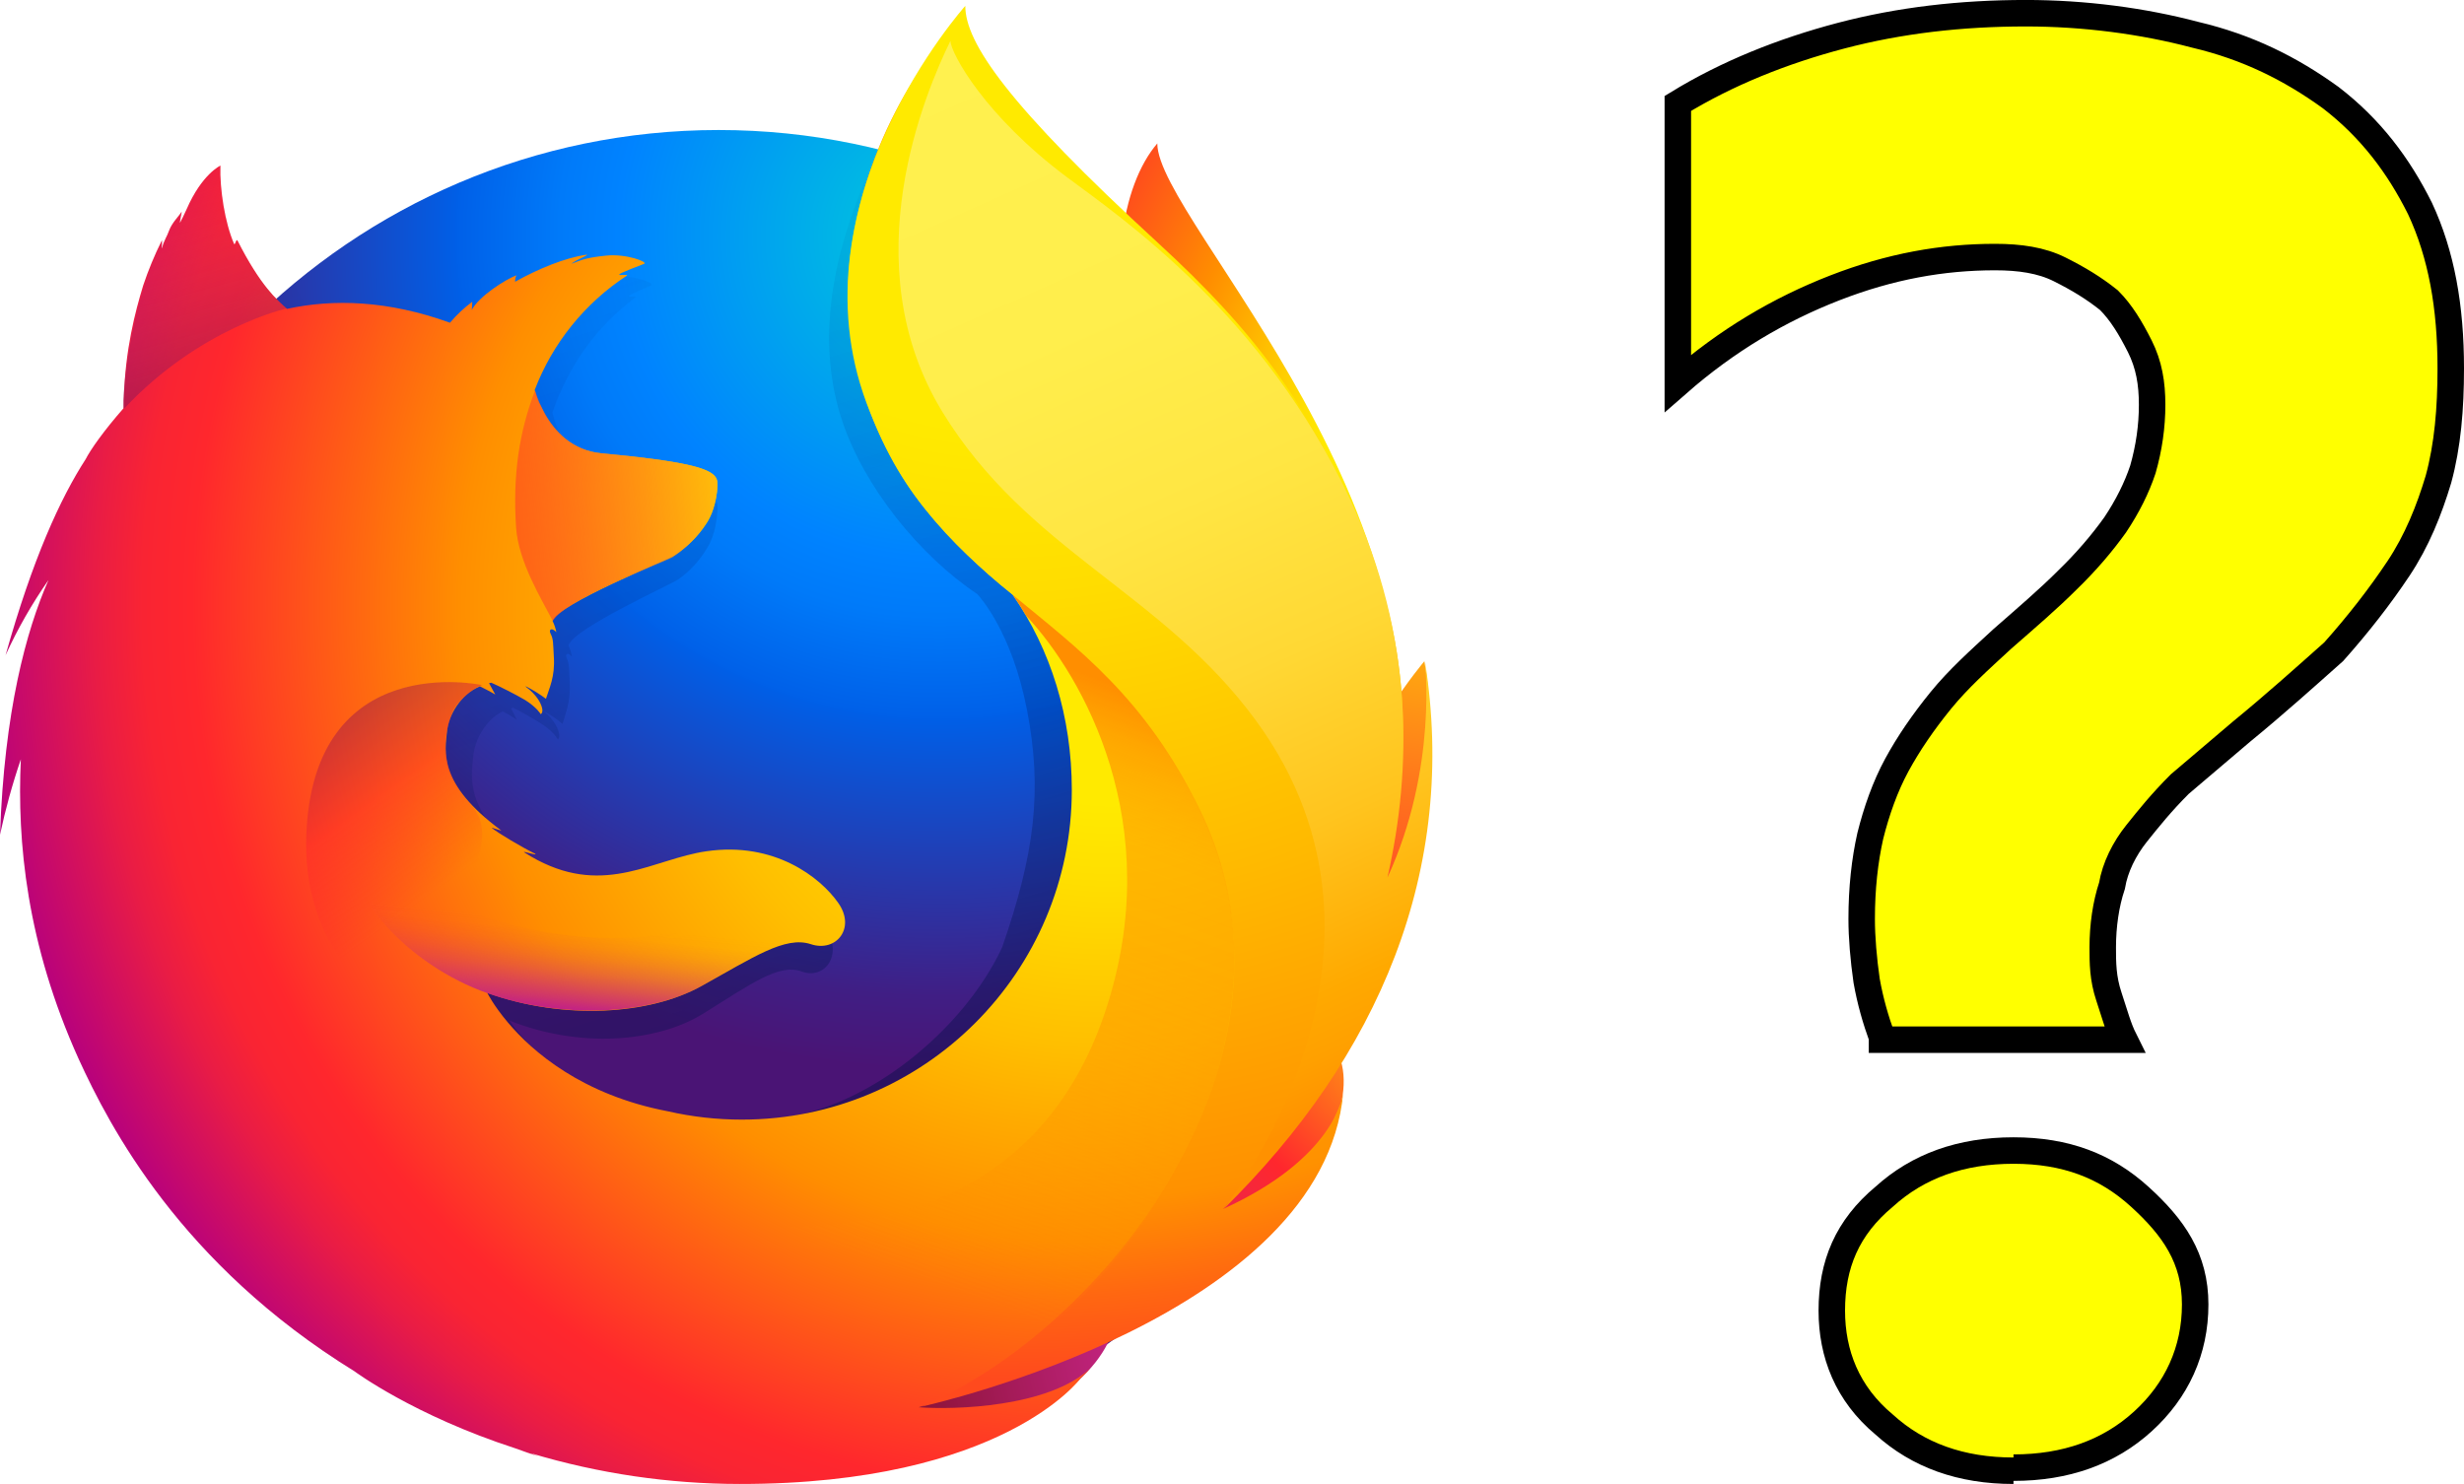
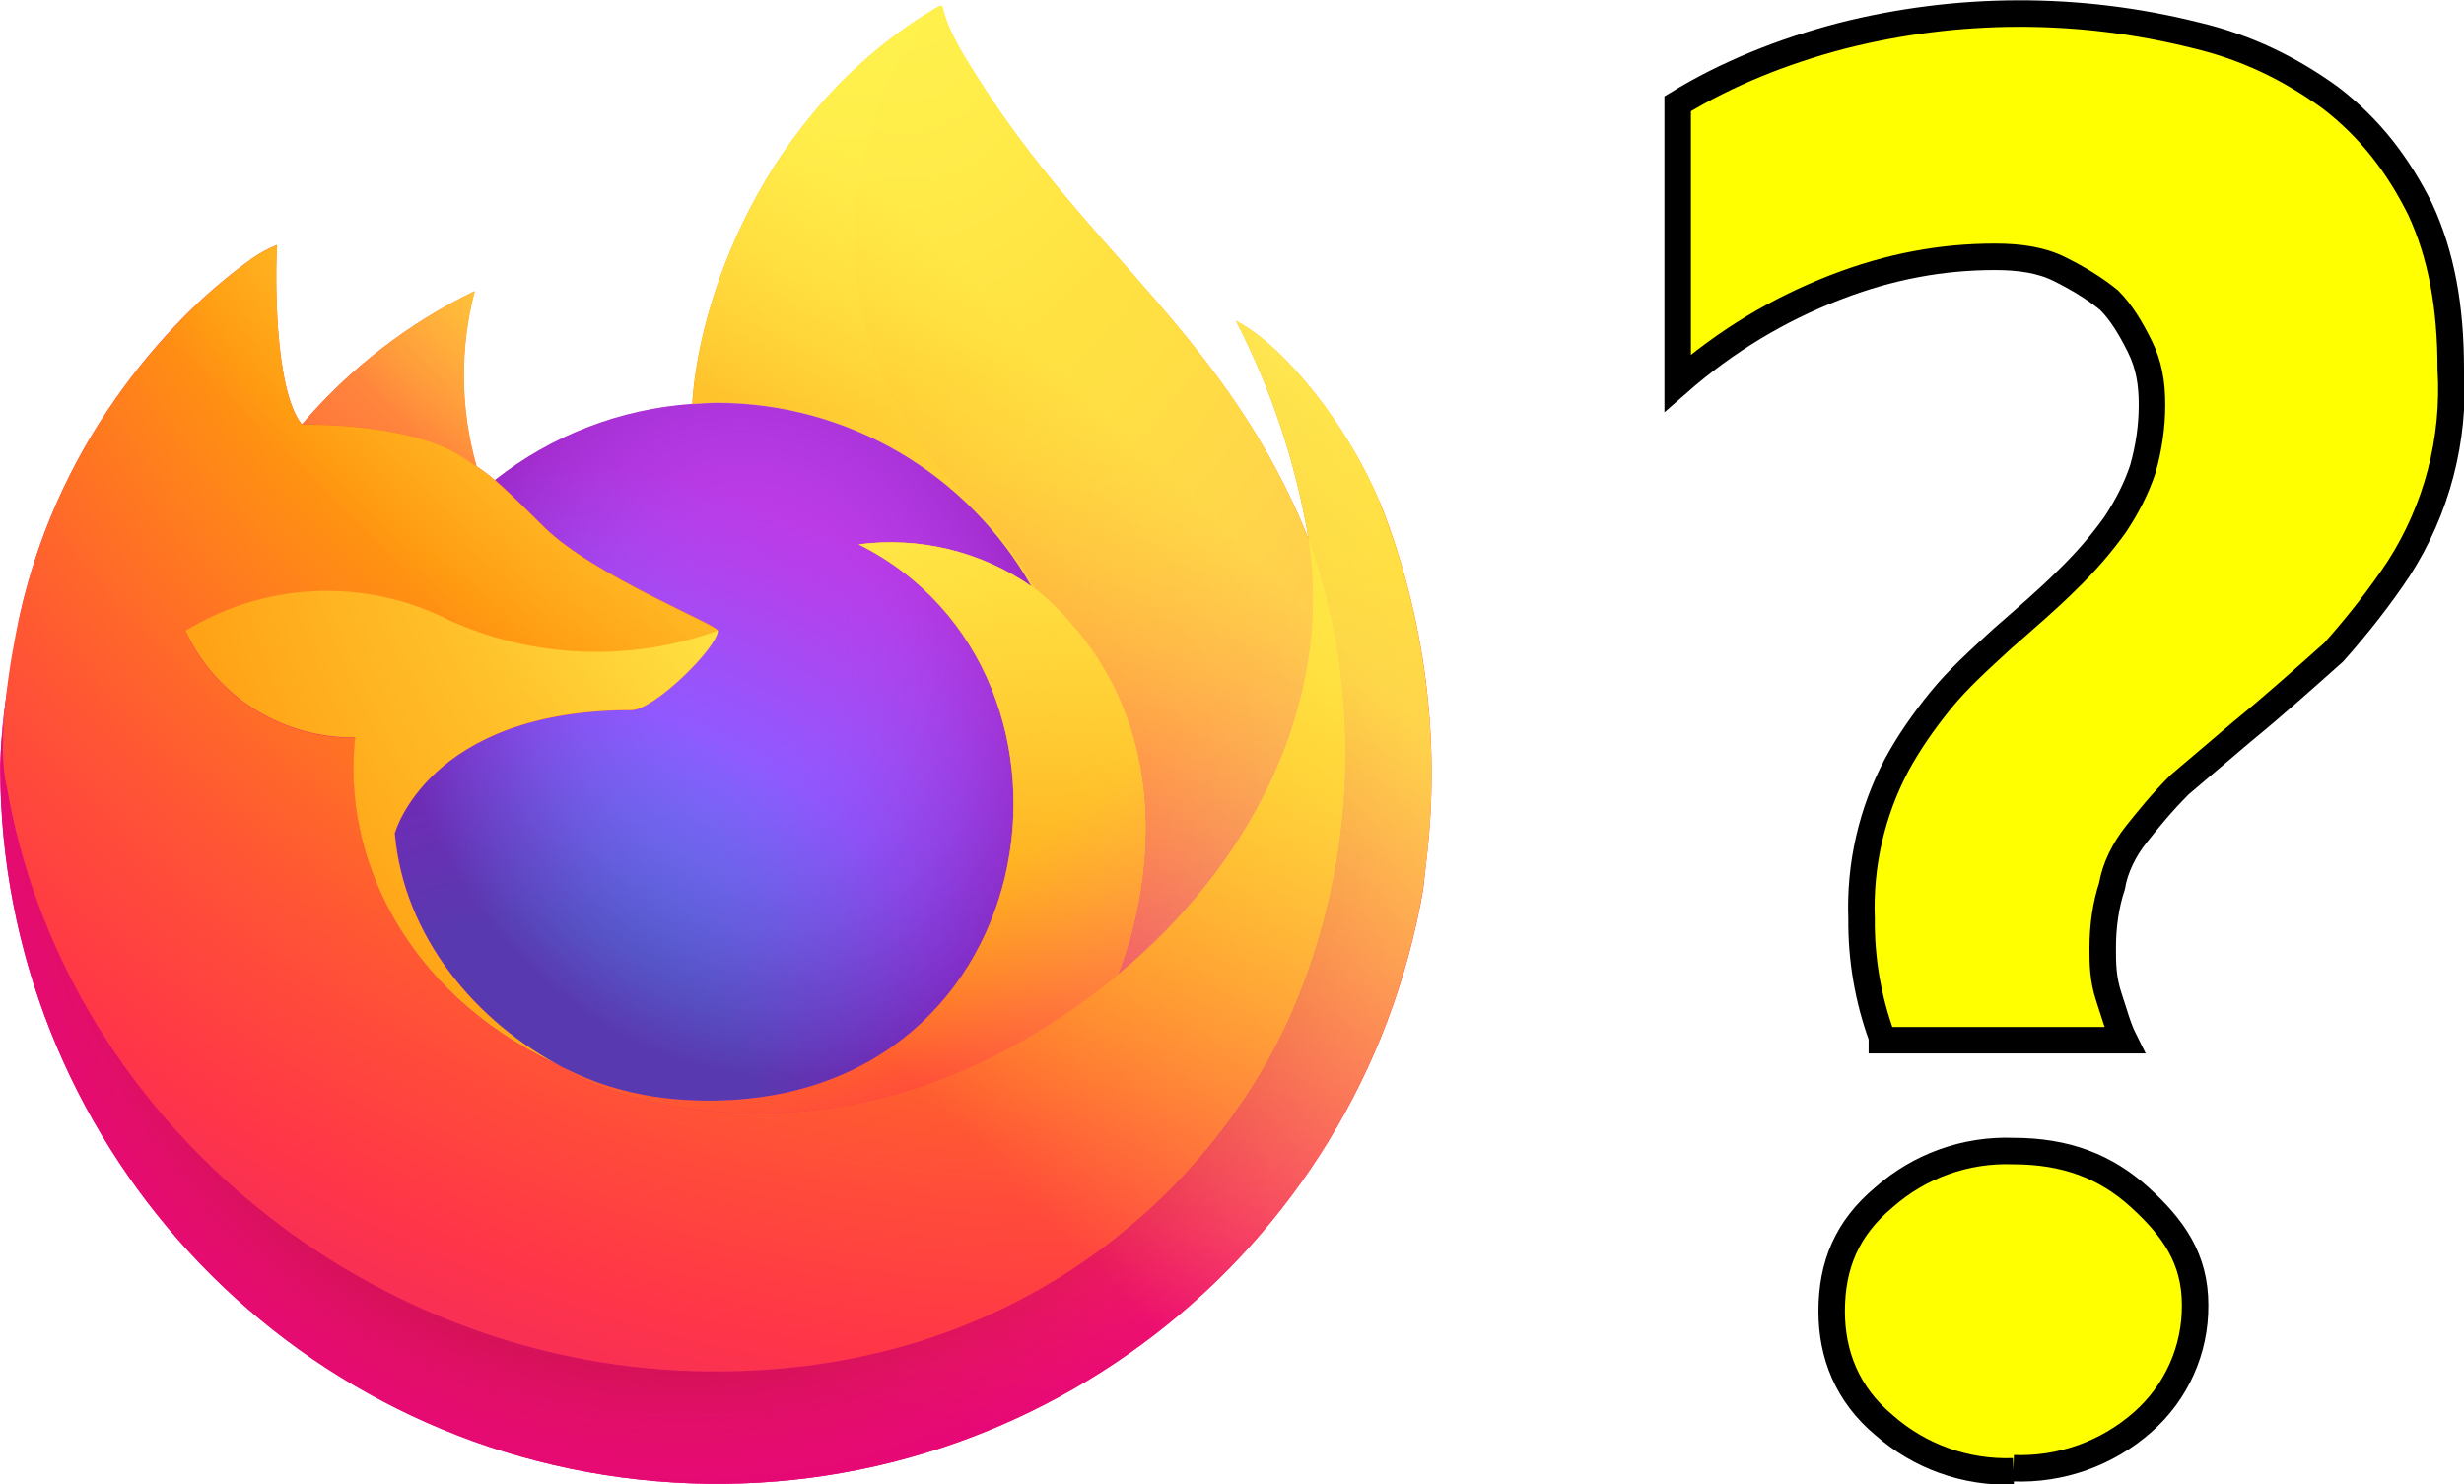
- <svg xmlns="http://www.w3.org/2000/svg" height="48.191" width="80" id="svg229" version="1.1" viewBox="0 0 80 48.191">
-   <defs id="defs194">
-     <radialGradient gradientUnits="userSpaceOnUse" gradientTransform="matrix(0.76,0.03,0.05,-1.12,11485.79,11147.95)" r="450.88" fx="-14519.876" cy="9293.72" cx="-14491.11" id="radial-gradient">
-       <stop id="stop2" stop-color="#ffea00" offset="0.1" />
-       <stop id="stop4" stop-color="#ffde00" offset="0.17" />
-       <stop id="stop6" stop-color="#ffbf00" offset="0.28" />
-       <stop id="stop8" stop-color="#ff8e00" offset="0.43" />
-       <stop id="stop10" stop-color="#ff272d" offset="0.77" />
-       <stop id="stop12" stop-color="#e0255a" offset="0.87" />
-       <stop id="stop14" stop-color="#cc2477" offset="0.95" />
-       <stop id="stop16" stop-color="#c42482" offset="1" />
+ <svg xmlns="http://www.w3.org/2000/svg" width="80" height="48.19">
+   <defs>
+     <radialGradient id="b" cx="-7907" cy="-8515" r="80.8" gradientTransform="translate(7989.4 8517.05)" gradientUnits="userSpaceOnUse">
+       <stop offset=".13" stop-color="#ffbd4f" />
+       <stop offset=".19" stop-color="#ffac31" />
+       <stop offset=".25" stop-color="#ff9d17" />
+       <stop offset=".28" stop-color="#ff980e" />
+       <stop offset=".4" stop-color="#ff563b" />
+       <stop offset=".47" stop-color="#ff3750" />
+       <stop offset=".71" stop-color="#f5156c" />
+       <stop offset=".78" stop-color="#eb0878" />
+       <stop offset=".86" stop-color="#e50080" />
    </radialGradient>
-     <radialGradient gradientUnits="userSpaceOnUse" gradientTransform="matrix(1.23,0,0,-1.23,9957.91,11055.45)" r="791.23" cy="8863.48" cx="-7587.48" id="radial-gradient-2">
-       <stop id="stop19" stop-color="#00ccda" offset="0" />
-       <stop id="stop21" stop-color="#0083ff" offset="0.22" />
-       <stop id="stop23" stop-color="#007af9" offset="0.26" />
-       <stop id="stop25" stop-color="#0060e8" offset="0.33" />
-       <stop id="stop27" stop-color="#005fe7" offset="0.33" />
-       <stop id="stop29" stop-color="#2639ad" offset="0.44" />
-       <stop id="stop31" stop-color="#401e84" offset="0.52" />
-       <stop id="stop33" stop-color="#4a1475" offset="0.57" />
+     <radialGradient id="c" cx="-7937" cy="-8482" r="80.8" gradientTransform="translate(7989.4 8517.05)" gradientUnits="userSpaceOnUse">
+       <stop offset=".3" stop-color="#960e18" />
+       <stop offset=".35" stop-color="#b11927" stop-opacity=".74" />
+       <stop offset=".43" stop-color="#db293d" stop-opacity=".34" />
+       <stop offset=".5" stop-color="#f5334b" stop-opacity=".09" />
+       <stop offset=".53" stop-color="#ff3750" stop-opacity="0" />
    </radialGradient>
-     <linearGradient gradientUnits="userSpaceOnUse" gradientTransform="matrix(1,0,0,-1,0,984)" y2="881.03" x2="349.2" y1="254.8" x1="540.64" id="linear-gradient">
-       <stop id="stop36" stop-opacity="0.4" stop-color="#000f43" offset="0" />
-       <stop id="stop38" stop-opacity="0.17" stop-color="#001962" offset="0.48" />
-       <stop id="stop40" stop-opacity="0" stop-color="#002079" offset="1" />
+     <radialGradient id="d" cx="-7927" cy="-8533" r="58.53" gradientTransform="translate(7989.4 8517.05)" gradientUnits="userSpaceOnUse">
+       <stop offset=".13" stop-color="#fff44f" />
+       <stop offset=".25" stop-color="#ffdc3e" />
+       <stop offset=".51" stop-color="#ff9d12" />
+       <stop offset=".53" stop-color="#ff980e" />
+     </radialGradient>
+     <radialGradient id="e" cx="-7946" cy="-8461" r="38.47" gradientTransform="translate(7989.4 8517.05)" gradientUnits="userSpaceOnUse">
+       <stop offset=".35" stop-color="#3a8ee6" />
+       <stop offset=".47" stop-color="#5c79f0" />
+       <stop offset=".67" stop-color="#9059ff" />
+       <stop offset="1" stop-color="#c139e6" />
+     </radialGradient>
+     <radialGradient id="f" cx="-7936" cy="-8492" r="20.4" gradientTransform="matrix(.972 -.235 .275 1.138 10105.4 7827.05)" gradientUnits="userSpaceOnUse">
+       <stop offset=".21" stop-color="#9059ff" stop-opacity="0" />
+       <stop offset=".28" stop-color="#8c4ff3" stop-opacity=".06" />
+       <stop offset=".75" stop-color="#7716a8" stop-opacity=".45" />
+       <stop offset=".97" stop-color="#6e008b" stop-opacity=".6" />
+     </radialGradient>
+     <radialGradient id="g" cx="-7938" cy="-8518" r="27.68" gradientTransform="translate(7989.4 8517.05)" gradientUnits="userSpaceOnUse">
+       <stop offset="0" stop-color="#ffe226" />
+       <stop offset=".12" stop-color="#ffdb27" />
+       <stop offset=".29" stop-color="#ffc82a" />
+       <stop offset=".5" stop-color="#ffa930" />
+       <stop offset=".73" stop-color="#ff7e37" />
+       <stop offset=".79" stop-color="#ff7139" />
+     </radialGradient>
+     <radialGradient id="h" cx="-7916" cy="-8536" r="118.1" gradientTransform="translate(7989.4 8517.05)" gradientUnits="userSpaceOnUse">
+       <stop offset=".11" stop-color="#fff44f" />
+       <stop offset=".46" stop-color="#ff980e" />
+       <stop offset=".62" stop-color="#ff5634" />
+       <stop offset=".72" stop-color="#ff3647" />
+       <stop offset=".9" stop-color="#e31587" />
+     </radialGradient>
+     <radialGradient id="i" cx="-7927" cy="-8523" r="86.5" gradientTransform="matrix(.105 .995 -.653 .069 -4669.6 8463.05)" gradientUnits="userSpaceOnUse">
+       <stop offset="0" stop-color="#fff44f" />
+       <stop offset=".06" stop-color="#ffe847" />
+       <stop offset=".17" stop-color="#ffc830" />
+       <stop offset=".3" stop-color="#ff980e" />
+       <stop offset=".36" stop-color="#ff8b16" />
+       <stop offset=".46" stop-color="#ff672a" />
+       <stop offset=".57" stop-color="#ff3647" />
+       <stop offset=".74" stop-color="#e31587" />
+     </radialGradient>
+     <radialGradient id="j" cx="-7938" cy="-8508" r="73.72" gradientTransform="translate(7989.4 8517.05)" gradientUnits="userSpaceOnUse">
+       <stop offset=".14" stop-color="#fff44f" />
+       <stop offset=".48" stop-color="#ff980e" />
+       <stop offset=".59" stop-color="#ff5634" />
+       <stop offset=".66" stop-color="#ff3647" />
+       <stop offset=".9" stop-color="#e31587" />
+     </radialGradient>
+     <radialGradient id="k" cx="-7919" cy="-8504" r="80.69" gradientTransform="translate(7989.4 8517.05)" gradientUnits="userSpaceOnUse">
+       <stop offset=".09" stop-color="#fff44f" />
+       <stop offset=".23" stop-color="#ffe141" />
+       <stop offset=".51" stop-color="#ffaf1e" />
+       <stop offset=".63" stop-color="#ff980e" />
+     </radialGradient>
+     <linearGradient id="a" x1="70.79" x2="6.45" y1="12.39" y2="74.47" gradientTransform="translate(14.1 -6.95)" gradientUnits="userSpaceOnUse">
+       <stop offset=".05" stop-color="#fff44f" />
+       <stop offset=".11" stop-color="#ffe847" />
+       <stop offset=".23" stop-color="#ffc830" />
+       <stop offset=".37" stop-color="#ff980e" />
+       <stop offset=".4" stop-color="#ff8b16" />
+       <stop offset=".46" stop-color="#ff672a" />
+       <stop offset=".53" stop-color="#ff3647" />
+       <stop offset=".7" stop-color="#e31587" />
    </linearGradient>
-     <radialGradient gradientUnits="userSpaceOnUse" gradientTransform="matrix(1.22,0.12,0.12,-1.22,10240.78,10765.16)" r="266.89" cy="7467.89" cx="-8337.74" id="radial-gradient-3">
-       <stop id="stop43" stop-color="#ffea00" offset="0" />
-       <stop id="stop45" stop-color="#ff272d" offset="0.5" />
-       <stop id="stop47" stop-color="#c42482" offset="1" />
-     </radialGradient>
-     <radialGradient gradientUnits="userSpaceOnUse" gradientTransform="matrix(1.22,0.12,0.12,-1.22,10240.78,10765.16)" r="445.68" cy="7723.8" cx="-8361.89" id="radial-gradient-4">
-       <stop id="stop50" stop-color="#ffe900" offset="0" />
-       <stop id="stop52" stop-color="#ffaf0e" offset="0.16" />
-       <stop id="stop54" stop-color="#ff7a1b" offset="0.32" />
-       <stop id="stop56" stop-color="#ff4e26" offset="0.47" />
-       <stop id="stop58" stop-color="#ff2c2e" offset="0.62" />
-       <stop id="stop60" stop-color="#ff1434" offset="0.76" />
-       <stop id="stop62" stop-color="#ff0538" offset="0.89" />
-       <stop id="stop64" stop-color="#ff0039" offset="1" />
-     </radialGradient>
-     <radialGradient gradientUnits="userSpaceOnUse" gradientTransform="matrix(1.22,0.12,0.12,-1.22,10240.78,10765.16)" r="408.96" cy="7310.66" cx="-8298.85" id="radial-gradient-5">
-       <stop id="stop67" stop-color="#ff272d" offset="0" />
-       <stop id="stop69" stop-color="#c42482" offset="0.5" />
-       <stop id="stop71" stop-color="#620700" offset="0.99" />
-     </radialGradient>
-     <radialGradient gradientUnits="userSpaceOnUse" gradientTransform="matrix(1,0,0,-1,0,984)" r="782.18" fy="576.132" fx="743.167" cy="589.96" cx="715.19" id="radial-gradient-6">
-       <stop id="stop74" stop-color="#ffea00" offset="0.16" />
-       <stop id="stop76" stop-color="#ffde00" offset="0.23" />
-       <stop id="stop78" stop-color="#ffbf00" offset="0.37" />
-       <stop id="stop80" stop-color="#ff8e00" offset="0.54" />
-       <stop id="stop82" stop-color="#ff272d" offset="0.76" />
-       <stop id="stop84" stop-color="#f92433" offset="0.8" />
-       <stop id="stop86" stop-color="#e91c45" offset="0.84" />
-       <stop id="stop88" stop-color="#cf0e62" offset="0.89" />
-       <stop id="stop90" stop-color="#b5007f" offset="0.94" />
-     </radialGradient>
-     <radialGradient gradientUnits="userSpaceOnUse" gradientTransform="matrix(1,0,0,-1,0,984)" r="891.45" cy="952.71" cx="670.34" id="radial-gradient-7">
-       <stop id="stop93" stop-color="#ffea00" offset="0.28" />
-       <stop id="stop95" stop-color="#fd0" offset="0.4" />
-       <stop id="stop97" stop-color="#ffba00" offset="0.63" />
-       <stop id="stop99" stop-color="#ff9100" offset="0.86" />
-       <stop id="stop101" stop-color="#ff6711" offset="0.93" />
-       <stop id="stop103" stop-color="#ff4a1d" offset="0.99" />
-     </radialGradient>
-     <linearGradient gradientUnits="userSpaceOnUse" gradientTransform="matrix(1.22,0.12,0.12,-1.22,10240.78,10765.16)" y2="7715.18" x2="-8716.42" y1="7636.92" x1="-9023.45" id="linear-gradient-2">
-       <stop id="stop106" stop-opacity="0.5" stop-color="#c42482" offset="0" />
-       <stop id="stop108" stop-opacity="0.5" stop-color="#ff272d" offset="0.47" />
-       <stop id="stop110" stop-opacity="0.51" stop-color="#ff2c2c" offset="0.49" />
-       <stop id="stop112" stop-opacity="0.72" stop-color="#ff7a1a" offset="0.68" />
-       <stop id="stop114" stop-opacity="0.87" stop-color="#ffb20d" offset="0.83" />
-       <stop id="stop116" stop-opacity="0.96" stop-color="#ffd605" offset="0.94" />
-       <stop id="stop118" stop-color="#ffe302" offset="1" />
-     </linearGradient>
-     <linearGradient gradientUnits="userSpaceOnUse" gradientTransform="matrix(0.99,0.1,0.1,-0.99,-250.09,2306.15)" y2="2221.08" x2="134.3" y1="2081.23" x1="188.87" id="linear-gradient-3">
-       <stop id="stop121" stop-opacity="0.6" stop-color="#891551" offset="0" />
-       <stop id="stop123" stop-opacity="0" stop-color="#c42482" offset="1" />
-     </linearGradient>
-     <linearGradient gradientUnits="userSpaceOnUse" gradientTransform="matrix(0.99,0.1,0.1,-0.99,229.04,745.74)" y2="171.16" x2="55.68" y1="278.04" x1="-38.43" id="linear-gradient-4">
-       <stop id="stop126" stop-opacity="0.5" stop-color="#891551" offset="0.01" />
-       <stop id="stop128" stop-opacity="0.5" stop-color="#ff272d" offset="0.48" />
-       <stop id="stop130" stop-opacity="0" stop-color="#ff272d" offset="1" />
-     </linearGradient>
-     <linearGradient gradientUnits="userSpaceOnUse" gradientTransform="matrix(0.99,0.1,0.1,-0.99,229.04,745.74)" y2="168.46" x2="142.53" y1="93.68" x1="142.46" id="linear-gradient-5">
-       <stop id="stop133" stop-color="#c42482" offset="0" />
-       <stop id="stop135" stop-opacity="0.81" stop-color="#c42482" offset="0.08" />
-       <stop id="stop137" stop-opacity="0.57" stop-color="#c42482" offset="0.21" />
-       <stop id="stop139" stop-opacity="0.36" stop-color="#c42482" offset="0.33" />
-       <stop id="stop141" stop-opacity="0.2" stop-color="#c42482" offset="0.45" />
-       <stop id="stop143" stop-opacity="0.09" stop-color="#c42482" offset="0.56" />
-       <stop id="stop145" stop-opacity="0.02" stop-color="#c42482" offset="0.67" />
-       <stop id="stop147" stop-opacity="0" stop-color="#c42482" offset="0.77" />
-     </linearGradient>
-     <linearGradient gradientUnits="userSpaceOnUse" gradientTransform="matrix(1,0,0,-1,0,984)" y2="264.39" x2="926.18" y1="947.88" x1="620.52" id="linear-gradient-6">
-       <stop id="stop150" stop-color="#fff14f" offset="0" />
-       <stop id="stop152" stop-color="#ffee4c" offset="0.27" />
-       <stop id="stop154" stop-color="#ffe643" offset="0.45" />
-       <stop id="stop156" stop-color="#ffd834" offset="0.61" />
-       <stop id="stop158" stop-color="#ffc41e" offset="0.76" />
-       <stop id="stop160" stop-color="#ffab02" offset="0.89" />
-       <stop id="stop162" stop-color="#ffa900" offset="0.9" />
-       <stop id="stop164" stop-color="#ffa000" offset="0.95" />
-       <stop id="stop166" stop-color="#ff9100" offset="1" />
-     </linearGradient>
-     <linearGradient gradientUnits="userSpaceOnUse" gradientTransform="matrix(1,0,0,-1,0,984)" y2="166.04" x2="536.1" y1="554.79" x1="680.88" id="linear-gradient-7">
-       <stop id="stop169" stop-color="#ff8e00" offset="0" />
-       <stop id="stop171" stop-opacity="0.86" stop-color="#ff8e00" offset="0.04" />
-       <stop id="stop173" stop-opacity="0.73" stop-color="#ff8e00" offset="0.08" />
-       <stop id="stop175" stop-opacity="0.63" stop-color="#ff8e00" offset="0.13" />
-       <stop id="stop177" stop-opacity="0.56" stop-color="#ff8e00" offset="0.18" />
-       <stop id="stop179" stop-opacity="0.51" stop-color="#ff8e00" offset="0.23" />
-       <stop id="stop181" stop-opacity="0.5" stop-color="#ff8e00" offset="0.28" />
-       <stop id="stop183" stop-opacity="0.48" stop-color="#ff8e00" offset="0.39" />
-       <stop id="stop185" stop-opacity="0.42" stop-color="#ff8e00" offset="0.52" />
-       <stop id="stop187" stop-opacity="0.31" stop-color="#ff8e00" offset="0.68" />
-       <stop id="stop189" stop-opacity="0.17" stop-color="#ff8e00" offset="0.84" />
-       <stop id="stop191" stop-opacity="0" stop-color="#ff8e00" offset="1" />
+     <linearGradient id="l" x1="70.01" x2="15.27" y1="12.06" y2="66.81" gradientTransform="translate(14.1 -6.95)" gradientUnits="userSpaceOnUse">
+       <stop offset=".17" stop-color="#fff44f" stop-opacity=".8" />
+       <stop offset=".27" stop-color="#fff44f" stop-opacity=".63" />
+       <stop offset=".49" stop-color="#fff44f" stop-opacity=".22" />
+       <stop offset=".6" stop-color="#fff44f" stop-opacity="0" />
    </linearGradient>
  </defs>
-   <g style="stroke-width:20.5" transform="matrix(0.04878048,0,0,0.04878048,0,0.1909764)" data-name="Layer 2" id="Layer_2">
-     <g style="stroke-width:20.5" data-name="Layer 1" id="Layer_1-2">
-       <g style="stroke-width:20.5" data-name="Layer 2" id="Layer_2-2">
-         <g style="stroke-width:20.5" data-name="Firefox - Large" id="Firefox_-_Large">
-           <path id="path198" style="fill:url(#radial-gradient);stroke-width:20.5" d="m 770.28,91.56 c -23.95,27.88 -35.1,90.64 -10.82,154.26 24.28,63.62 61.5,49.8 84.7,114.67 30.62,85.6 16.37,200.59 16.37,200.59 0,0 36.81,106.61 62.47,-6.63 C 979.79,341.74 770.28,143.94 770.28,91.56 Z" />
-           <path style="fill:url(#radial-gradient-2);stroke-width:20.5" d="m 478.07,974.64 c 245.24,0 443.9,-199.74 443.9,-446 0,-246.26 -198.66,-446 -443.66,-446 -245,0 -443.66,199.68 -443.66,445.97 -0.47,246.53 198.42,446.03 443.42,446.03 z" data-name=" Path " id="_Path_" />
-           <path id="path201" style="fill:url(#linear-gradient);stroke-width:20.5" d="m 810.67,803.64 a 246.8,246.8 0 0 1 -30.12,18.18 705.31,705.31 0 0 0 38.3,-63 c 9.46,-10.47 18.13,-20.65 25.19,-31.65 3.44,-5.41 7.31,-12.08 11.42,-19.82 24.92,-44.9 52.4,-117.56 53.18,-192.2 v -5.66 a 257.25,257.25 0 0 0 -5.71,-55.75 c 0.2,1.43 0.38,2.86 0.56,4.29 -0.22,-1.1 -0.41,-2.21 -0.64,-3.31 0.37,2 0.66,4 1,6 5.09,43.22 1.47,85.37 -16.68,116.45 -0.29,0.45 -0.58,0.88 -0.87,1.32 9.41,-47.23 12.56,-99.39 2.09,-151.6 0,0 -4.19,-25.38 -35.38,-102.44 -18,-44.35 -49.83,-80.72 -78,-107.21 -24.69,-30.55 -47.11,-51 -59.47,-64.06 C 689.72,126 678.9,105.61 674.45,92.31 670.6,90.38 621.31,42.5 617.4,40.68 c -21.51,33.35 -89.16,137.67 -57,235.15 14.58,44.17 51.47,90 90.07,115.74 1.69,1.94 23,25 33.09,77.16 10.45,53.85 5,95.86 -16.54,158 C 641.73,681.24 577,735.12 516.3,740.63 386.63,752.41 339.15,675.52 339.15,675.52 385.49,694 436.72,690.17 467.87,671 499.27,651.57 518.26,637.17 533.68,642.85 548.86,648.43 561,632 550.1,615 a 78.5,78.5 0 0 0 -79.4,-34.57 c -31.43,5.11 -60.23,30 -101.41,5.89 a 86.29,86.29 0 0 1 -7.73,-5.06 c -2.71,-1.79 8.83,2.72 6.13,0.69 -8,-4.35 -22.2,-13.84 -25.88,-17.22 -0.61,-0.56 6.22,2.18 5.61,1.62 -38.51,-31.71 -33.7,-53.13 -32.49,-66.57 1,-10.75 8,-24.52 19.75,-30.11 5.69,3.11 9.24,5.48 9.24,5.48 0,0 -2.43,-5 -3.74,-7.58 0.46,-0.2 0.9,-0.15 1.36,-0.34 4.66,2.25 15,8.1 20.41,11.67 7.07,5 9.33,9.44 9.33,9.44 0,0 1.86,-1 0.48,-5.37 -0.5,-1.78 -2.65,-7.45 -9.65,-13.17 h 0.44 a 81.61,81.61 0 0 1 11.87,8.2 c 2,-7.18 5.53,-14.68 4.75,-28.09 -0.48,-9.43 -0.26,-11.87 -1.92,-15.51 -1.49,-3.13 0.83,-4.35 3.42,-1.1 a 32.5,32.5 0 0 0 -2.21,-7.4 v -0.24 c 3.23,-11.24 68.25,-40.46 73,-43.88 A 67.2,67.2 0 0 0 470.59,361 c 3.62,-5.76 6.34,-13.85 7,-26.11 0.36,-8.84 -3.76,-14.73 -69.51,-21.62 -18,-1.77 -28.53,-14.8 -34.53,-26.82 -1.09,-2.59 -2.21,-4.94 -3.33,-7.28 a 57.68,57.68 0 0 1 -2.56,-8.43 c 10.75,-30.87 28.81,-57 55.37,-76.7 1.45,-1.32 -5.78,0.34 -4.34,-1 1.69,-1.54 12.71,-6 14.79,-7 2.54,-1.2 -10.88,-6.9 -22.73,-5.51 -12.07,1.36 -14.63,2.8 -21.07,5.53 2.67,-2.66 11.17,-6.15 9.18,-6.13 -13,2 -29.18,9.56 -43,18.12 a 10.66,10.66 0 0 1 0.83,-4.35 c -6.44,2.73 -22.26,13.79 -26.87,23.14 a 44.29,44.29 0 0 0 0.27,-5.4 84.17,84.17 0 0 0 -13.19,13.82 l -0.24,0.22 c -37.36,-15 -70.23,-16 -98.05,-9.28 -6.09,-6.11 -9.06,-1.64 -22.91,-32.07 -0.94,-1.83 0.72,1.81 0,0 -2.28,-5.9 1.39,7.87 0,0 -23.28,18.37 -53.92,39.19 -68.63,53.89 -0.18,0.59 17.16,-4.9 0,0 -6,1.72 -5.6,5.28 -6.51,37.5 -0.22,2.44 0,5.18 -0.22,7.38 -11.75,15 -19.75,27.64 -22.78,34.21 -15.19,26.18 -31.93,67 -48.15,131.55 A 334.82,334.82 0 0 1 75.2,398.36 C 61.71,432.63 48.67,486.44 46.07,569.3 A 482.08,482.08 0 0 1 58.6,518.64 473,473 0 0 0 93.33,719.71 c 9.33,22.82 24.76,57.46 51,95.4 C 226.9,902 343.31,956 472.21,956 606.79,956 727.64,897.13 810.67,803.64 Z" />
-           <path id="path203" style="fill:url(#radial-gradient-3);stroke-width:20.5" d="m 711.1,866.71 c 162.87,-18.86 235,-186.7 142.38,-190 C 769.85,674 634,875.61 711.1,866.71 Z" />
-           <path id="path205" style="fill:url(#radial-gradient-4);stroke-width:20.5" d="M 865.21,642.42 C 977.26,577.21 948,436.34 948,436.34 c 0,0 -43.25,50.24 -72.62,130.32 -28.98,79.34 -77.54,115.15 -10.17,75.76 z" />
-           <path id="path207" style="fill:url(#radial-gradient-5);stroke-width:20.5" d="M 509.47,950.06 C 665.7,999.91 800,876.84 717.21,835.74 642,798.68 435.32,926.49 509.47,950.06 Z" />
-           <path id="path209" style="fill:url(#radial-gradient-6);stroke-width:20.5" d="m 876.85,702.23 c 3.8,-5.36 8.94,-22.53 13.48,-30.21 27.58,-44.52 27.78,-80 27.78,-80.84 16.66,-83.22 15.15,-117.2 4.9,-180 -8.25,-50.6 -44.32,-123.09 -75.57,-158 -32.2,-36 -9.51,-24.25 -40.69,-50.52 C 779.42,172.37 752.93,142.37 738.5,130.3 634.22,43.09 636.57,24.58 638.58,21.42 c -0.34,0.37 -0.84,0.92 -1.47,1.64 C 635.87,18.14 635,14 635,14 c 0,0 -57,57 -69,152 -7.83,62 15.38,126.68 49,168 a 381.62,381.62 0 0 0 59,58 v 0 c 25.4,36.48 39.38,81.49 39.38,129.91 0,121.24 -98.34,219.53 -219.65,219.53 A 220.14,220.14 0 0 1 444.6,735.92 C 387.36,725 354.3,696.12 337.82,676.51 c -9.45,-11.23 -13.46,-19.42 -13.46,-19.42 51.28,18.37 108,14.53 142.47,-4.52 34.75,-19.26 55.77,-33.55 72.84,-27.92 16.82,5.61 30.21,-10.67 18.2,-27.54 -11.77,-16.85 -42.4,-41 -87.88,-34.29 -34.79,5.07 -66.66,29.76 -112.24,5.84 a 97.34,97.34 0 0 1 -8.55,-5 c -3,-1.77 9.77,2.69 6.79,0.68 -8.87,-4.32 -24.57,-13.73 -28.64,-17.07 -0.68,-0.56 6.88,2.16 6.2,1.6 -42.62,-31.45 -37.3,-52.69 -36,-66 1.07,-10.66 8.81,-24.32 21.86,-29.86 6.3,3.08 10.23,5.43 10.23,5.43 0,0 -2.69,-4.92 -4.14,-7.51 0.51,-0.19 1,-0.15 1.5,-0.34 5.16,2.23 16.58,8 22.59,11.57 7.83,4.95 10.32,9.36 10.32,9.36 0,0 2.06,-1 0.54,-5.33 -0.56,-1.77 -2.93,-7.39 -10.68,-13.07 h 0.48 a 91.65,91.65 0 0 1 13.13,8.17 c 2.19,-7.12 6.12,-14.56 5.25,-27.86 -0.53,-9.35 -0.28,-11.78 -2.12,-15.39 -1.65,-3.1 0.92,-4.31 3.78,-1.09 a 29.73,29.73 0 0 0 -2.44,-7.34 v -0.24 c 3.57,-11.14 75.53,-40.12 80.77,-43.51 a 70.24,70.24 0 0 0 21.17,-20.63 c 4,-5.72 7,-13.73 7.75,-25.89 0.25,-5.48 -1.44,-9.82 -20.5,-14 -11.44,-2.49 -29.14,-4.91 -56.43,-7.47 -19.9,-1.76 -31.58,-14.68 -38.21,-26.6 -1.21,-2.57 -2.45,-4.9 -3.68,-7.22 a 53.41,53.41 0 0 1 -2.83,-8.36 158.47,158.47 0 0 1 61.28,-76.06 c 1.6,-1.31 -6.4,0.33 -4.8,-1 1.87,-1.52 14.06,-5.93 16.37,-6.92 2.81,-1.19 -12,-6.84 -25.16,-5.47 -13.36,1.35 -16.19,2.78 -23.32,5.49 3,-2.64 12.37,-6.1 10.16,-6.08 -14.4,2 -32.3,9.48 -47.6,18 a 9.72,9.72 0 0 1 0.92,-4.31 c -7.13,2.71 -24.64,13.67 -29.73,23 a 39.79,39.79 0 0 0 0.29,-5.35 88.55,88.55 0 0 0 -14.6,13.7 l -0.27,0.22 C 258.14,196 221.75,195 191,201.72 c -6.74,-6.06 -17.57,-15.23 -32.89,-45.4 -1,-1.82 -1.6,3.75 -2.4,2 -6,-13.81 -9.55,-36.44 -9,-52 0,0 -12.32,5.61 -22.51,29.06 -1.89,4.21 -3.11,6.54 -4.32,8.87 -0.56,0.68 1.27,-7.7 1,-7.24 -1.77,3 -6.36,7.19 -8.37,12.62 -1.38,4 -3.32,6.27 -4.56,11.29 l -0.29,0.46 c -0.1,-1.48 0.37,-6.08 0,-5.14 A 235.4,235.4 0 0 0 95.34,186 c -5.49,18 -11.88,42.61 -12.89,74.57 -0.24,2.42 0,5.14 -0.25,7.32 -13,14.83 -21.86,27.39 -25.2,33.91 -16.81,26 -35.33,66.44 -53.29,130.46 a 319.35,319.35 0 0 1 28.54,-50 C 17.32,416.25 2.89,469.62 0,551.8 a 436.92,436.92 0 0 1 13.87,-50.24 c -2.58,54.8 3.81,122.74 38.45,199.44 20.57,45 67.92,136.6 183.62,208 v 0 c 0,0 39.36,29.3 107,51.26 5,1.81 10.06,3.6 15.23,5.33 q -2.43,-1 -4.71,-2 A 484.9,484.9 0 0 0 492.27,984 c 175.18,0.15 226.85,-70.2 226.85,-70.2 l -0.51,0.38 q 3.71,-3.49 7.14,-7.26 c -27.64,26.08 -90.75,27.84 -114.3,26 40.22,-11.81 66.69,-21.81 118.17,-41.52 q 9,-3.36 18.48,-7.64 l 2,-0.94 c 1.25,-0.58 2.49,-1.13 3.75,-1.74 a 349.3,349.3 0 0 0 70.26,-44 c 51.7,-41.3 63,-81.56 68.83,-108.1 -0.82,2.54 -3.37,8.47 -5.17,12.32 -13.31,28.48 -42.84,46 -74.91,61 a 689.05,689.05 0 0 0 42.38,-62.44 c 10.53,-10.47 13.76,-26.71 21.61,-37.63 z" />
-           <path id="path211" style="fill:url(#radial-gradient-7);stroke-width:20.5" d="m 813.92,801 c 21.08,-23.24 40,-49.82 54.35,-80 36.9,-77.58 94,-206.58 49,-341.31 C 881.77,273.22 833,215 771.11,158.12 670.56,65.76 642.48,24.52 642.48,0 c 0,0 -116.09,129.41 -65.74,264.38 50.35,134.97 153.46,130 221.68,270.87 80.27,165.74 -64.95,346.61 -185,397.24 7.35,-1.63 267,-60.38 280.61,-208.88 -0.35,2.73 -6.2,43.8 -80.11,77.39 z" />
-           <path id="path213" style="fill:url(#linear-gradient-2);stroke-width:20.5" d="m 477.59,319.37 c 0.39,-8.77 -4.16,-14.66 -76.68,-21.46 -29.84,-2.76 -41.26,-30.33 -44.75,-41.94 -10.61,27.56 -15,56.49 -12.64,91.48 1.61,22.92 17,47.52 24.37,62 0,0 1.64,-2.13 2.39,-2.91 13.86,-14.43 71.94,-36.42 77.39,-39.54 6.02,-3.84 28.91,-20.56 29.92,-47.63 z" />
-           <path id="path215" style="fill:url(#linear-gradient-3);stroke-width:20.5" d="m 158.31,156.47 c -1,-1.82 -1.6,3.75 -2.4,2 -6,-13.81 -9.58,-36.2 -8.72,-52 0,0 -12.32,5.61 -22.51,29.06 -1.89,4.21 -3.11,6.54 -4.32,8.86 -0.56,0.68 1.27,-7.7 1,-7.24 -1.77,3 -6.36,7.19 -8.35,12.38 -1.65,4.24 -3.35,6.52 -4.61,11.77 -0.39,1.43 0.39,-6.32 0,-5.38 C 84.72,201.68 80.19,271 82.69,268 133.17,214.14 191,201.36 191,201.36 c -6.15,-4.53 -19.53,-17.63 -32.7,-44.89 z" />
-           <path id="path217" style="fill:url(#linear-gradient-4);stroke-width:20.5" d="m 349.84,720.1 c -69.72,-29.77 -149,-71.75 -146,-167.14 C 207.92,427.35 321,452.18 321,452.18 c -4.27,1 -15.68,9.16 -19.72,17.82 -4.27,10.83 -12.07,35.28 11.55,60.9 37.09,40.19 -76.2,95.36 98.66,199.57 4.41,2.4 -41,-1.43 -61.64,-10.36 z" />
-           <path id="path219" style="fill:url(#linear-gradient-5);stroke-width:20.5" d="m 325.07,657.5 c 49.44,17.21 107,14.19 141.52,-4.86 23.09,-12.85 52.7,-33.43 70.92,-28.35 -15.78,-6.24 -27.73,-9.15 -42.1,-9.86 -2.45,0 -5.38,0 -8,-0.32 a 136,136 0 0 0 -15.76,0.86 c -8.9,0.82 -18.77,6.43 -27.74,5.53 -0.48,0 8.7,-3.77 8,-3.61 -4.75,1 -9.92,1.21 -15.37,1.88 -3.47,0.39 -6.45,0.82 -9.89,1 -103,8.73 -190,-55.81 -190,-55.81 -7.41,25 33.17,74.3 88.52,93.57 z" />
-           <path id="path221" style="fill:url(#linear-gradient-6);stroke-width:20.5" d="m 813.74,801.65 c 104.16,-102.27 156.86,-226.58 134.58,-366 0,0 8.9,71.5 -24.85,144.63 16.21,-71.39 18.1,-160.11 -25,-252 C 841,205.64 746.45,141.11 710.35,114.19 655.66,73.4 633,31.87 632.57,23.3 c -16.34,33.48 -65.77,148.2 -5.31,247 56.64,92.56 145.86,120 208.33,205 115.08,156.37 -21.85,326.35 -21.85,326.35 z" />
-           <path id="path223" style="fill:url(#linear-gradient-7);stroke-width:20.5" d="M 798.81,535.55 C 762.41,460.35 717,427.55 674,392 c 5,7 6.23,9.47 9,14 37.83,40.32 93.61,138.66 53.11,262.11 C 659.88,900.48 355,791.06 323,760.32 335.93,894.81 561,959.16 707.6,872 791,793 858.47,658.79 798.81,535.55 Z" />
-         </g>
-       </g>
-     </g>
+   <g style="stroke-width:1.666">
+     <path d="M90.01 19.88c-1.68-4.05-5.1-8.42-7.77-9.8a40.27 40.27 0 0 1 3.92 11.75l.01.07C81.8 10.98 74.37 6.57 68.3-3.02c-.3-.49-.61-.97-.91-1.49-.17-.29-.31-.55-.43-.8a7.05 7.05 0 0 1-.58-1.53.1.1 0 0 0-.08-.1.14.14 0 0 0-.08 0l-.02.01-.02.01.01-.02C56.45-1.24 53.14 9.3 52.84 14.59a19.39 19.39 0 0 0-10.67 4.11 11.59 11.59 0 0 0-1-.76 17.97 17.97 0 0 1-.1-9.47 28.7 28.7 0 0 0-9.34 7.2h-.02c-1.53-1.94-1.42-8.36-1.34-9.7a6.93 6.93 0 0 0-1.29.69 28.22 28.22 0 0 0-3.79 3.24 33.84 33.84 0 0 0-3.62 4.35 32.73 32.73 0 0 0-5.2 11.74l-.05.25c-.08.35-.34 2.05-.38 2.42l-.01.09a36.94 36.94 0 0 0-.63 5.34v.2a38.76 38.76 0 0 0 76.95 6.56l.17-1.5a39.86 39.86 0 0 0-2.51-19.47zM45.34 50.22l.54.27.03.01-.57-.28zm40.83-28.31v-.04.04z" style="fill:url(#a);stroke-width:1.666" transform="translate(-9.24 4.37) scale(.60032)" />
+     <path d="M90.01 19.88c-1.68-4.05-5.1-8.42-7.77-9.8a40.27 40.27 0 0 1 3.92 11.75v.04l.01.04a35.1 35.1 0 0 1-1.2 26.16c-4.45 9.53-15.2 19.3-32.02 18.82-18.18-.51-34.2-14-37.2-31.68-.54-2.79 0-4.2.28-6.46a28.88 28.88 0 0 0-.62 5.34v.2a38.76 38.76 0 0 0 76.95 6.56l.17-1.5a39.86 39.86 0 0 0-2.51-19.47z" style="fill:url(#b);stroke-width:1.666" transform="translate(-9.24 4.37) scale(.60032)" />
+     <path d="M90.01 19.88c-1.68-4.05-5.1-8.42-7.77-9.8a40.27 40.27 0 0 1 3.92 11.75v.04l.01.04a35.1 35.1 0 0 1-1.2 26.16c-4.45 9.53-15.2 19.3-32.02 18.82-18.18-.51-34.2-14-37.2-31.68-.54-2.79 0-4.2.28-6.46a28.88 28.88 0 0 0-.62 5.34v.2a38.76 38.76 0 0 0 76.95 6.56l.17-1.5a39.86 39.86 0 0 0-2.51-19.47z" style="fill:url(#c);stroke-width:1.666" transform="translate(-9.24 4.37) scale(.60032)" />
+     <path d="m71.17 24.43.25.18a21.1 21.1 0 0 0-3.6-4.7C55.77 7.86 64.66-6.2 66.16-6.93l.01-.02C56.44-1.25 53.13 9.3 52.83 14.58c.45-.03.9-.07 1.36-.07a19.56 19.56 0 0 1 16.98 9.92z" style="fill:url(#d);stroke-width:1.666" transform="translate(-9.24 4.37) scale(.60032)" />
+     <path d="M54.21 26.84c-.06.97-3.47 4.3-4.66 4.3-11.02 0-12.8 6.66-12.8 6.66.48 5.61 4.4 10.24 9.12 12.68l.66.31q.57.25 1.13.47a17.24 17.24 0 0 0 5.05.97c19.32.9 23.06-23.1 9.12-30.07a13.38 13.38 0 0 1 9.34 2.27A19.56 19.56 0 0 0 54.2 14.5c-.46 0-.9.04-1.36.07a19.39 19.39 0 0 0-10.67 4.11c.59.5 1.26 1.17 2.66 2.55 2.63 2.6 9.38 5.28 9.4 5.6z" style="fill:url(#e);stroke-width:1.666" transform="translate(-9.24 4.37) scale(.60032)" />
+     <path d="M54.21 26.84c-.06.97-3.47 4.3-4.66 4.3-11.02 0-12.8 6.66-12.8 6.66.48 5.61 4.4 10.24 9.12 12.68l.66.31q.57.25 1.13.47a17.24 17.24 0 0 0 5.05.97c19.32.9 23.06-23.1 9.12-30.07a13.38 13.38 0 0 1 9.34 2.27A19.56 19.56 0 0 0 54.2 14.5c-.46 0-.9.04-1.36.07a19.39 19.39 0 0 0-10.67 4.11c.59.5 1.26 1.17 2.66 2.55 2.63 2.6 9.38 5.28 9.4 5.6z" style="fill:url(#f);stroke-width:1.666" transform="translate(-9.24 4.37) scale(.60032)" />
+     <path d="M40.35 17.41c.32.2.58.38.8.53a17.97 17.97 0 0 1-.1-9.47 28.7 28.7 0 0 0-9.33 7.21c.19 0 5.8-.1 8.63 1.73z" style="fill:url(#g);stroke-width:1.666" transform="translate(-9.24 4.37) scale(.60032)" />
+     <path d="M15.75 35.21c2.99 17.67 19 31.17 37.19 31.68 16.83.48 27.58-9.3 32.02-18.82a35.1 35.1 0 0 0 1.2-26.16v-.07l.01.06c1.38 8.98-3.19 17.67-10.33 23.56l-.02.05c-13.91 11.33-27.22 6.84-29.91 5l-.56-.28c-8.11-3.87-11.46-11.26-10.74-17.6a9.95 9.95 0 0 1-9.19-5.77 14.62 14.62 0 0 1 14.25-.57 19.3 19.3 0 0 0 14.55.57c-.01-.32-6.76-3-9.39-5.6a63.16 63.16 0 0 0-2.66-2.55 11.59 11.59 0 0 0-1-.75l-.8-.53c-2.83-1.84-8.45-1.74-8.63-1.74h-.02c-1.54-1.94-1.43-8.36-1.34-9.7a6.93 6.93 0 0 0-1.3.68 28.22 28.22 0 0 0-3.78 3.25 33.84 33.84 0 0 0-3.64 4.33v.01a32.73 32.73 0 0 0-5.2 11.73c-.02.08-1.4 6.1-.72 9.22z" style="fill:url(#h);stroke-width:1.666" transform="translate(-9.24 4.37) scale(.60032)" />
+     <path d="M67.81 19.91a21.1 21.1 0 0 1 3.6 4.7c.22.16.42.32.59.48 8.78 8.1 4.18 19.55 3.84 20.36 7.13-5.88 11.7-14.58 10.33-23.56C81.78 10.96 74.35 6.55 68.29-3.04c-.31-.49-.62-.97-.92-1.49-.17-.29-.3-.55-.42-.8a7.05 7.05 0 0 1-.58-1.53.1.1 0 0 0-.1-.1.14.14 0 0 0-.06 0l-.02.01-.03.02c-1.5.7-10.4 14.79 1.66 26.83z" style="fill:url(#i);stroke-width:1.666" transform="translate(-9.24 4.37) scale(.60032)" />
+     <path d="M72 25.1a8.08 8.08 0 0 0-.59-.48l-.24-.18a13.38 13.38 0 0 0-9.34-2.27c13.94 6.97 10.2 30.97-9.12 30.07a17.24 17.24 0 0 1-5.04-.97q-.57-.22-1.14-.47l-.66-.31.03.02c2.7 1.84 16 6.33 29.91-5l.02-.05c.35-.81 4.95-12.26-3.84-20.36z" style="fill:url(#j);stroke-width:1.666" transform="translate(-9.24 4.37) scale(.60032)" />
+     <path d="M36.74 37.8s1.8-6.67 12.81-6.67c1.2 0 4.6-3.33 4.67-4.3a19.3 19.3 0 0 1-14.55-.57 14.62 14.62 0 0 0-14.25.58 9.95 9.95 0 0 0 9.18 5.77c-.72 6.34 2.63 13.72 10.74 17.6l.53.27c-4.73-2.45-8.64-7.07-9.13-12.68z" style="fill:url(#k);stroke-width:1.666" transform="translate(-9.24 4.37) scale(.60032)" />
+     <path d="M90.01 19.88c-1.68-4.05-5.1-8.42-7.77-9.8a40.27 40.27 0 0 1 3.92 11.75l.01.07C81.8 10.98 74.37 6.57 68.3-3.02c-.3-.49-.61-.97-.91-1.49-.17-.29-.31-.55-.43-.8a7.05 7.05 0 0 1-.58-1.53.1.1 0 0 0-.08-.1.14.14 0 0 0-.08 0l-.02.01-.02.01.01-.02C56.45-1.24 53.14 9.3 52.84 14.59c.45-.03.9-.07 1.36-.07a19.56 19.56 0 0 1 16.98 9.92 13.38 13.38 0 0 0-9.34-2.27c13.94 6.97 10.2 30.97-9.12 30.07a17.24 17.24 0 0 1-5.04-.98q-.57-.2-1.14-.46l-.66-.31.03.01-.56-.28.53.27c-4.73-2.45-8.64-7.07-9.13-12.68 0 0 1.8-6.67 12.81-6.67 1.2 0 4.6-3.33 4.67-4.29-.02-.31-6.76-3-9.4-5.59-1.4-1.38-2.07-2.05-2.66-2.55a11.59 11.59 0 0 0-1-.76 17.97 17.97 0 0 1-.1-9.47 28.7 28.7 0 0 0-9.34 7.2h-.01c-1.54-1.94-1.43-8.36-1.34-9.7a6.93 6.93 0 0 0-1.3.69A28.22 28.22 0 0 0 25.3 9.9a33.84 33.84 0 0 0-3.62 4.35A32.73 32.73 0 0 0 16.47 26l-.05.25c-.07.34-.4 2.08-.45 2.45a45.09 45.09 0 0 0-.57 5.4v.2a38.76 38.76 0 0 0 76.95 6.55l.18-1.5A39.86 39.86 0 0 0 90 19.88zm-3.84 2v.03z" style="fill:url(#l);stroke-width:1.666" transform="translate(-9.24 4.37) scale(.60032)" />
  </g>
-   <path id="path679" word-spacing="0" letter-spacing="0" font-weight="bold" font-size="41.88" style="font-weight:bold;font-size:41.88px;line-height:125%;font-family:Gisha;-inkscape-font-specification:'Gisha Bold';letter-spacing:0;word-spacing:0;fill:#ffff00;stroke:#000000;stroke-width:0.86" d="m 61.104,33.684 c -0.2,-0.55 -0.38,-1.16 -0.5,-1.84 -0.1,-0.7 -0.16,-1.4 -0.16,-2 0,-1 0.1,-1.9 0.28,-2.699 0.2,-0.8 0.48,-1.6 0.86,-2.3 0.38,-0.7 0.86,-1.4 1.43,-2.1 0.57,-0.7 1.24,-1.3 2,-2 0.8,-0.7 1.5,-1.3 2.1,-1.9 0.62,-0.6 1.13,-1.2 1.56,-1.8 0.4,-0.6 0.7,-1.2 0.9,-1.8 0.2,-0.7 0.3,-1.4 0.3,-2.1 0,-0.7 -0.1,-1.3 -0.4,-1.9 C 69.172,10.648 68.872,10.148 68.472,9.748 67.972,9.348 67.472,9.048 66.873,8.748 66.273,8.448 65.573,8.348 64.773,8.348 c -1.7,0 -3.399,0.3 -5.199,1 C 57.774,10.048 56.075,11.048 54.475,12.448 V 3.359 c 1.6,-0.98 3.399,-1.7 5.299,-2.2 1.9,-0.5 3.899,-0.73 5.999,-0.73 1.9,0 3.799,0.25 5.499,0.7 1.7,0.4 3.099,1.1 4.399,2.04 1.3,1 2.2,2.2 2.899,3.599 0.7,1.5 1,3.199 1,5.199 0,1.3 -0.1,2.5 -0.4,3.599 -0.3,1 -0.7,2 -1.3,2.899 -0.6,0.9 -1.3,1.8 -2.1,2.699 -0.9,0.8 -1.9,1.7 -2.999,2.6 l -2,1.7 c -0.6,0.6 -1,1.1 -1.4,1.6 -0.4,0.5 -0.7,1.1 -0.8,1.7 -0.2,0.6 -0.3,1.3 -0.3,2 0,0.5 0,1 0.2,1.6 0.2,0.6 0.3,1 0.5,1.4 H 60.674 m 4.699,13.997 c -1.7,0 -3.099,-0.5 -4.199,-1.5 -1.2,-1 -1.7,-2.3 -1.7,-3.699 0,-1.5 0.5,-2.699 1.7,-3.699 1.1,-1 2.5,-1.5 4.199,-1.5 1.7,0 2.999,0.5 4.099,1.5 1.1,1 1.8,2 1.8,3.499 0,1.5 -0.6,2.799 -1.7,3.799 -1.1,1 -2.5,1.5 -4.199,1.5" />
+   <path d="M61.1 33.68a10.89 10.89 0 0 1-.66-3.84 9.9 9.9 0 0 1 1.14-5c.38-.7.86-1.4 1.43-2.1.57-.7 1.24-1.3 2-2 .8-.7 1.5-1.3 2.1-1.9.62-.6 1.13-1.2 1.56-1.8.4-.6.7-1.2.9-1.8.2-.7.3-1.4.3-2.1 0-.7-.1-1.3-.4-1.9-.3-.6-.6-1.1-1-1.5-.5-.4-1-.7-1.6-1-.6-.3-1.3-.4-2.1-.4-1.7 0-3.4.3-5.2 1-1.8.7-3.5 1.7-5.1 3.1V3.37c1.6-.98 3.4-1.7 5.3-2.2a23.48 23.48 0 0 1 11.5-.03c1.7.4 3.1 1.1 4.4 2.04 1.3 1 2.2 2.2 2.9 3.6.7 1.5 1 3.2 1 5.2a10.76 10.76 0 0 1-1.7 6.5c-.6.9-1.3 1.8-2.1 2.7-.9.8-1.9 1.7-3 2.6l-2 1.7c-.6.6-1 1.1-1.4 1.6-.4.5-.7 1.1-.8 1.7-.2.6-.3 1.3-.3 2 0 .5 0 1 .2 1.6.2.6.3 1 .5 1.4h-8.3m4.7 14a6 6 0 0 1-4.2-1.5c-1.2-1-1.7-2.3-1.7-3.7 0-1.5.5-2.7 1.7-3.7a6 6 0 0 1 4.2-1.5c1.7 0 3 .5 4.1 1.5 1.1 1 1.8 2 1.8 3.5a5 5 0 0 1-1.7 3.8 6 6 0 0 1-4.2 1.5" font-size="41.88" font-weight="bold" letter-spacing="0" style="font-weight:700;font-size:41.88px;line-height:125%;font-family:Gisha;-inkscape-font-specification:'Gisha Bold';letter-spacing:0;word-spacing:0;fill:#ff0;stroke:#000;stroke-width:.86" word-spacing="0" />
</svg>
